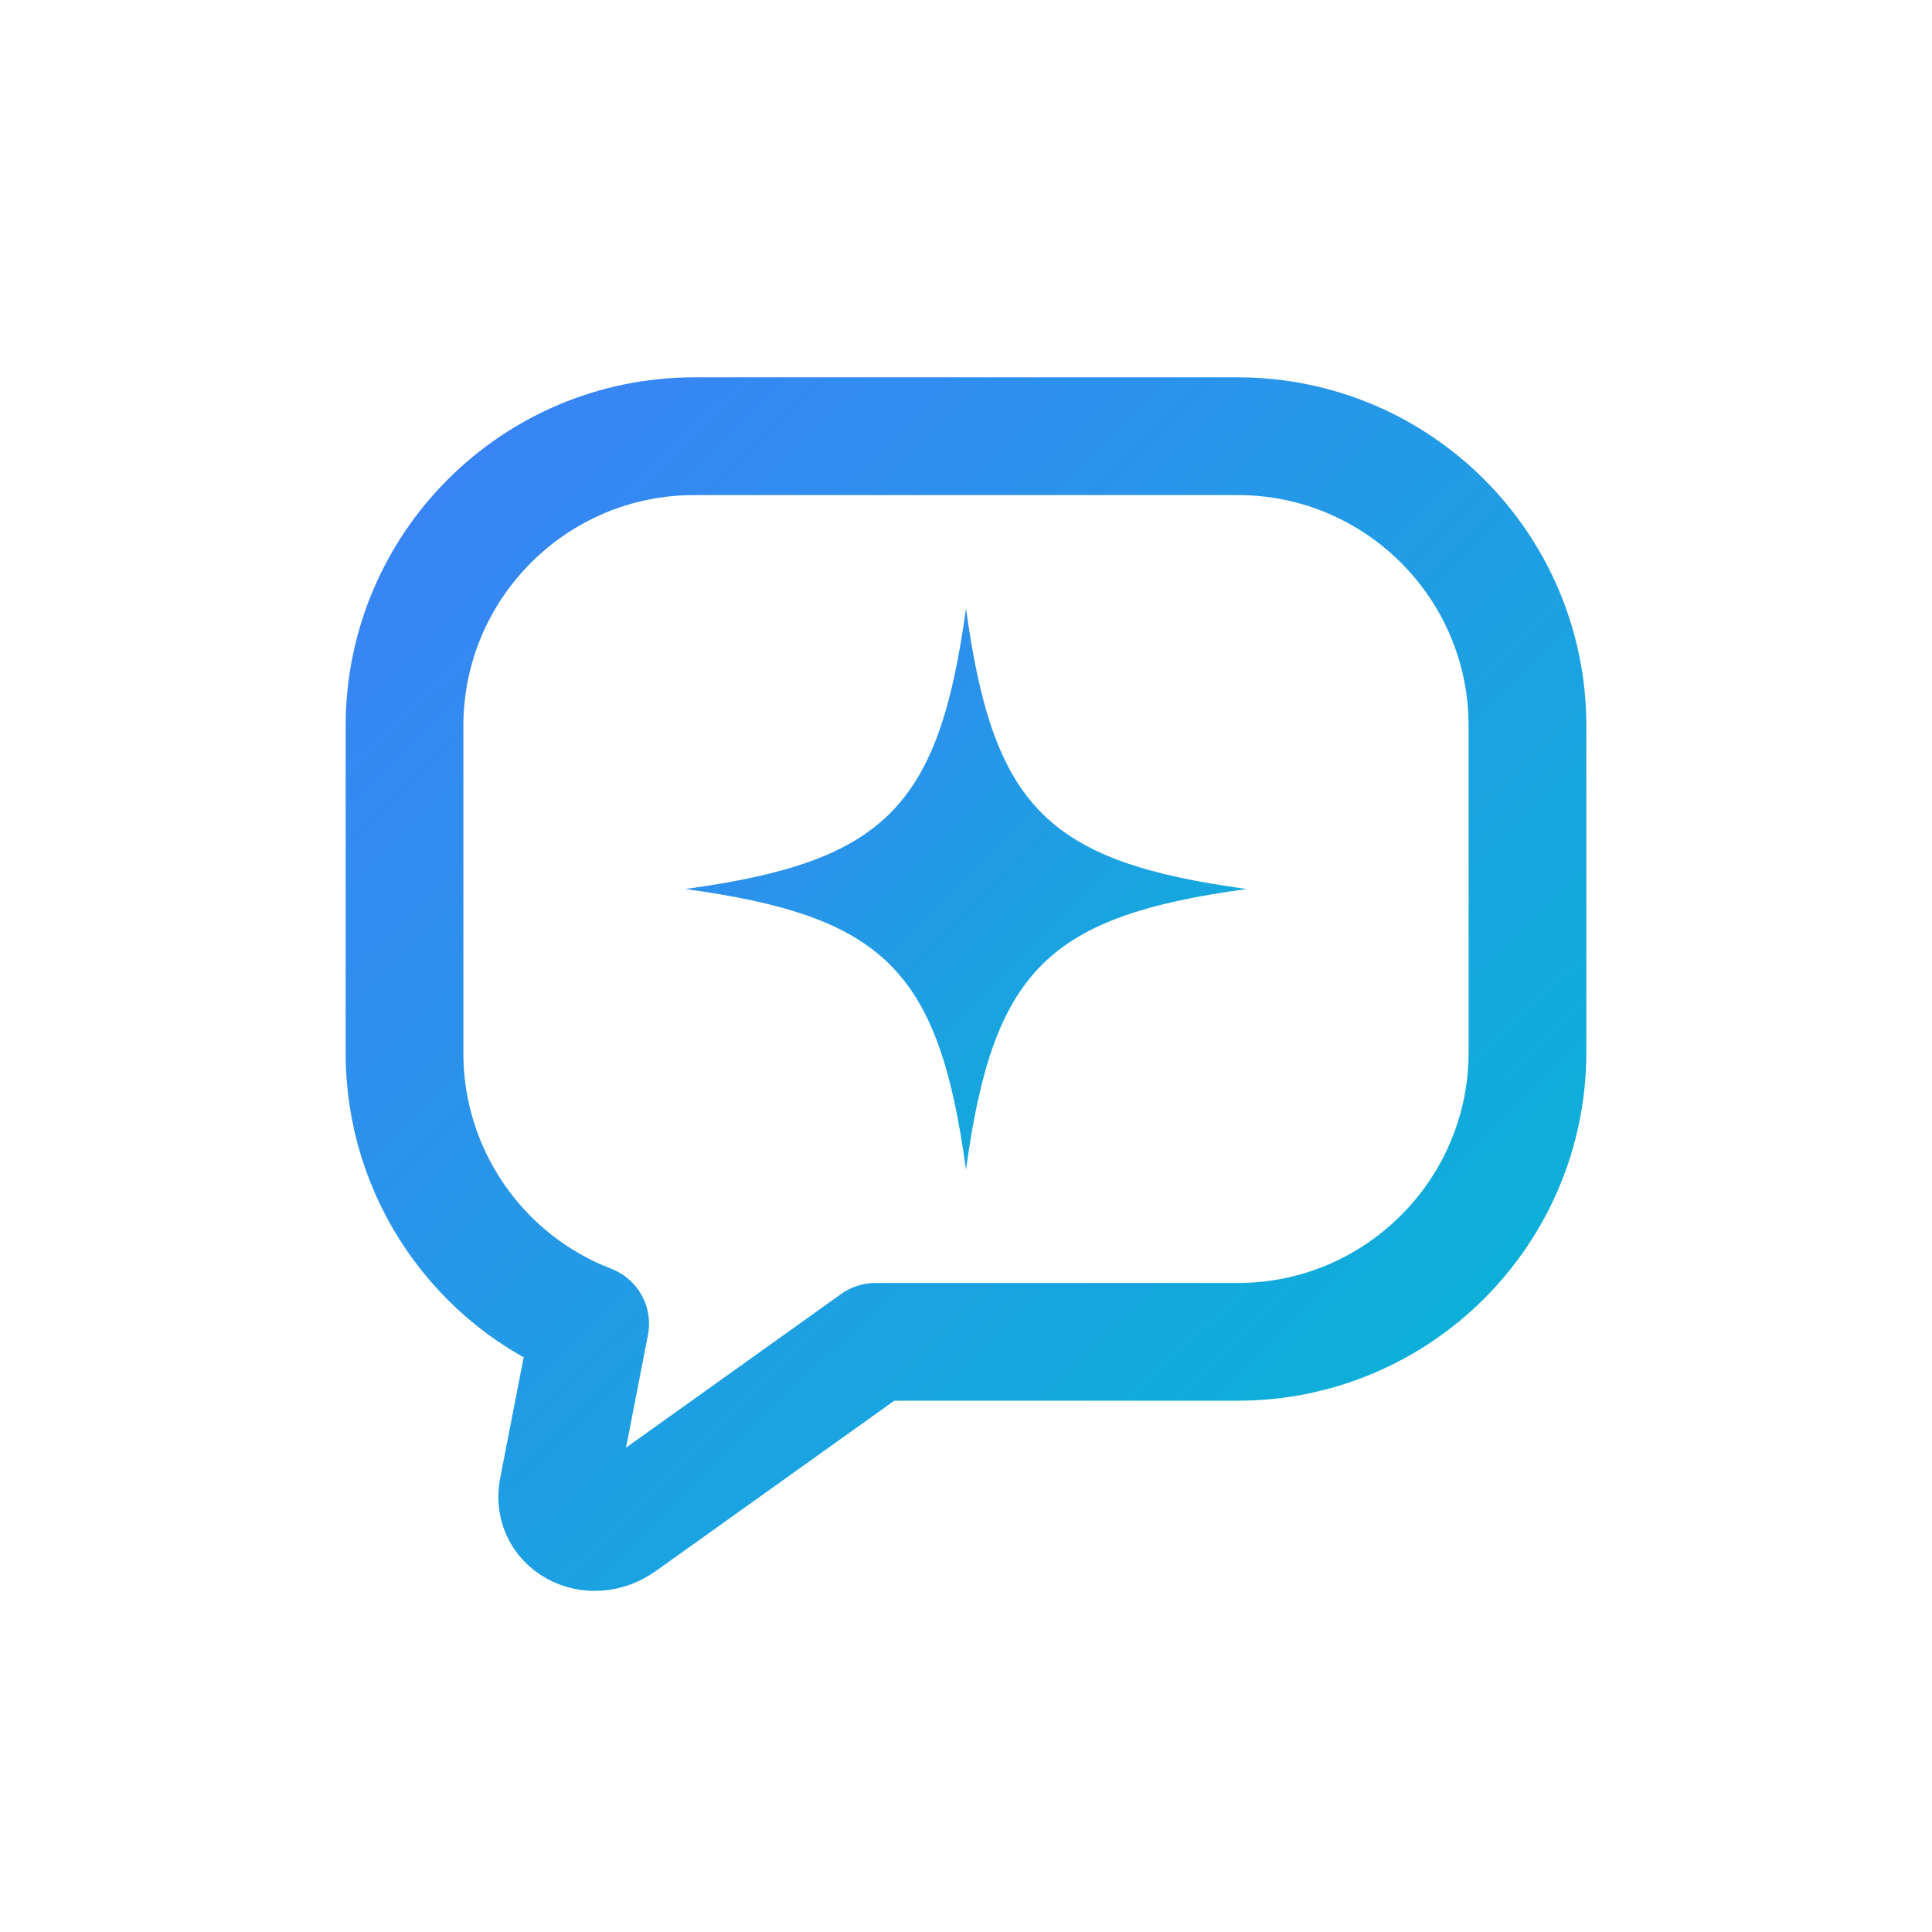
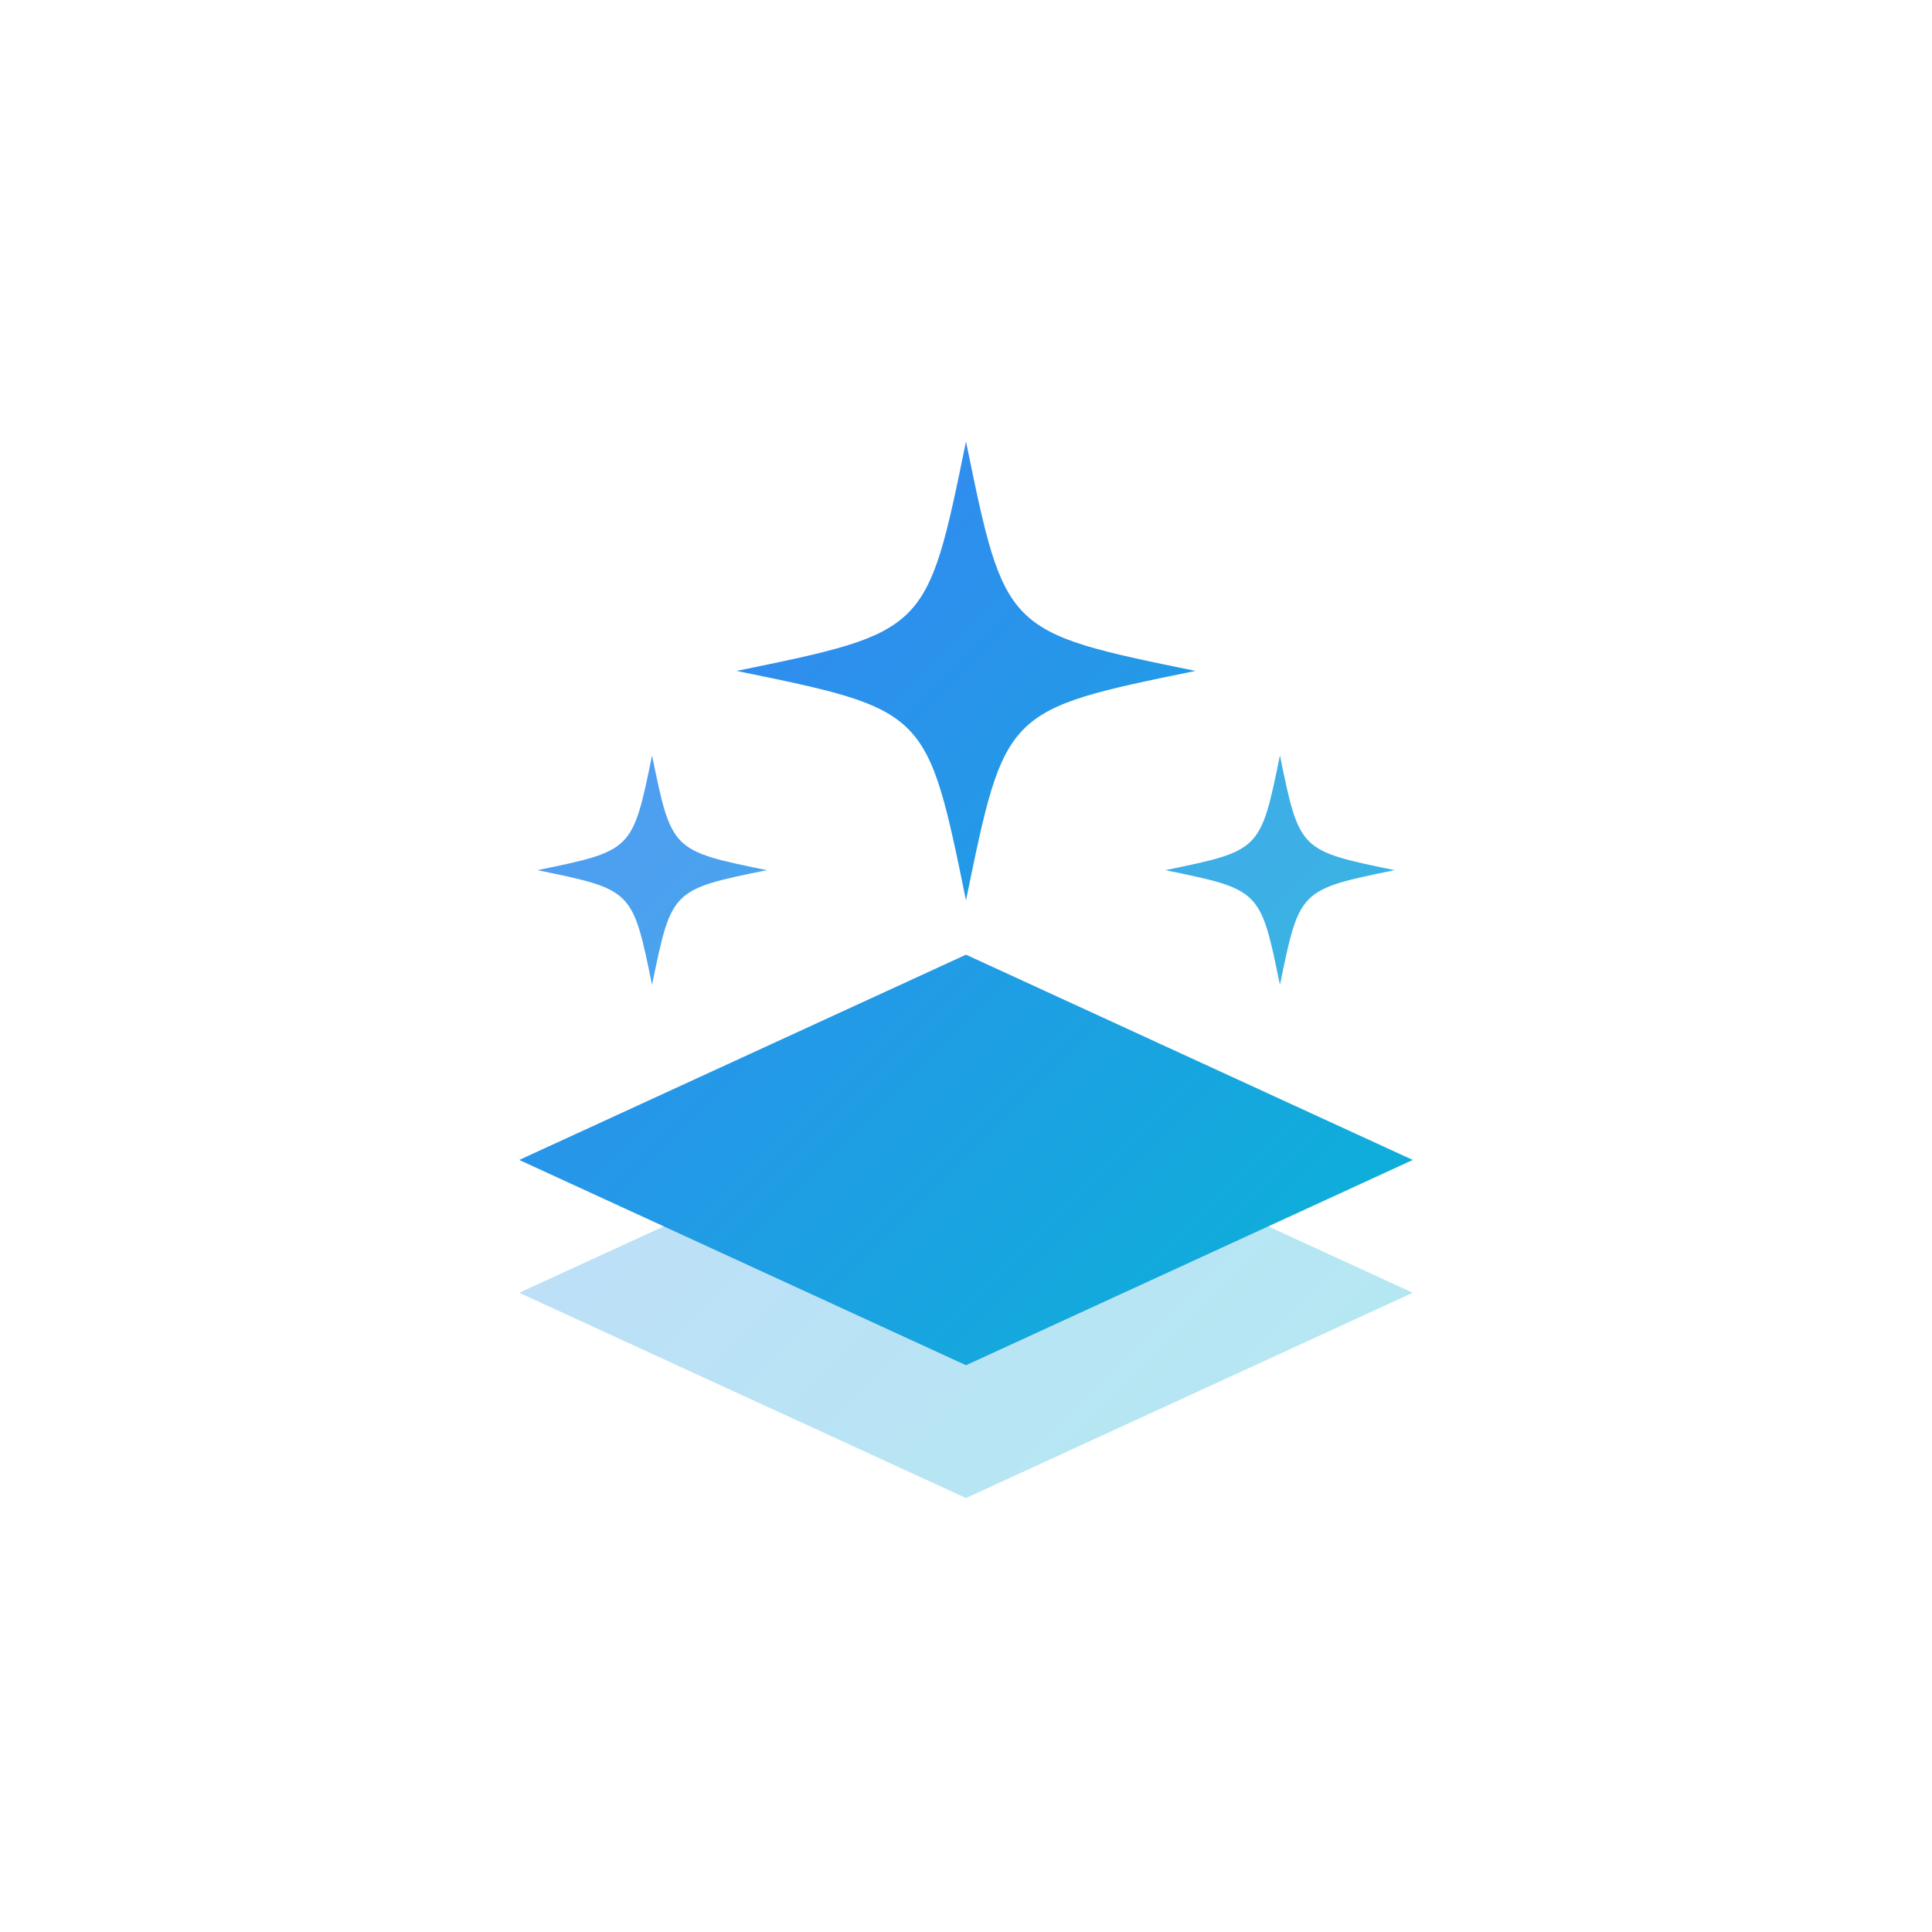
<svg xmlns="http://www.w3.org/2000/svg" viewBox="0 0 512 512">
  <defs>
-     <linearGradient id="g" x1="0" y1="0" x2="1" y2="1">
+     <linearGradient id="g" gradientUnits="userSpaceOnUse" x1="104" y1="104" x2="408" y2="408">
      <stop offset="0" stop-color="#3b82f6" />
      <stop offset="1" stop-color="#06b6d4" />
    </linearGradient>
  </defs>
  <rect width="512" height="512" fill="#fff" />
-   <g transform="translate(256 262) scale(1.2) translate(-256 -262)">
-     <path d="M196 140H316A64 64 0 0 1 380 204V276A64 64 0 0 1 316 340H236L180 380C173 385 164 380 166 372L173 336A64 64 0 0 1 132 276V204A64 64 0 0 1 196 140Z" fill="none" stroke="url(#g)" stroke-width="26" stroke-linejoin="round" />
-     <path d="M256 178C262 222 274 234 318 240C274 246 262 258 256 302C250 258 238 246 194 240C238 234 250 222 256 178Z" fill="url(#g)" />
+   <g transform="translate(256 257) scale(0.8) translate(-256 -257)">
+     <path d="M256 296L404 364L256 432L108 364Z" fill="url(#g)" fill-opacity=".3" />
+     <path d="M256 252L404 320L256 388L108 320Z" fill="url(#g)" />
+     <path d="M256 82C268.92 145.08 268.92 145.08 332 158C268.92 170.92 268.92 170.92 256 234C243.08 170.92 243.08 170.92 180 158C243.08 145.08 243.08 145.08 256 82Z" fill="url(#g)" />
+     <path d="M152 186C158.46 217.54 158.46 217.54 190 224C158.46 230.46 158.46 230.46 152 262C145.54 230.46 145.54 230.46 114 224C145.54 217.54 145.54 217.54 152 186Z" fill="url(#g)" fill-opacity=".85" />
+     <path d="M360 186C366.46 217.54 366.46 217.54 398 224C366.46 230.46 366.46 230.46 360 262C353.54 230.46 353.54 230.46 322 224C353.54 217.54 353.54 217.54 360 186Z" fill="url(#g)" fill-opacity=".85" />
  </g>
</svg>
